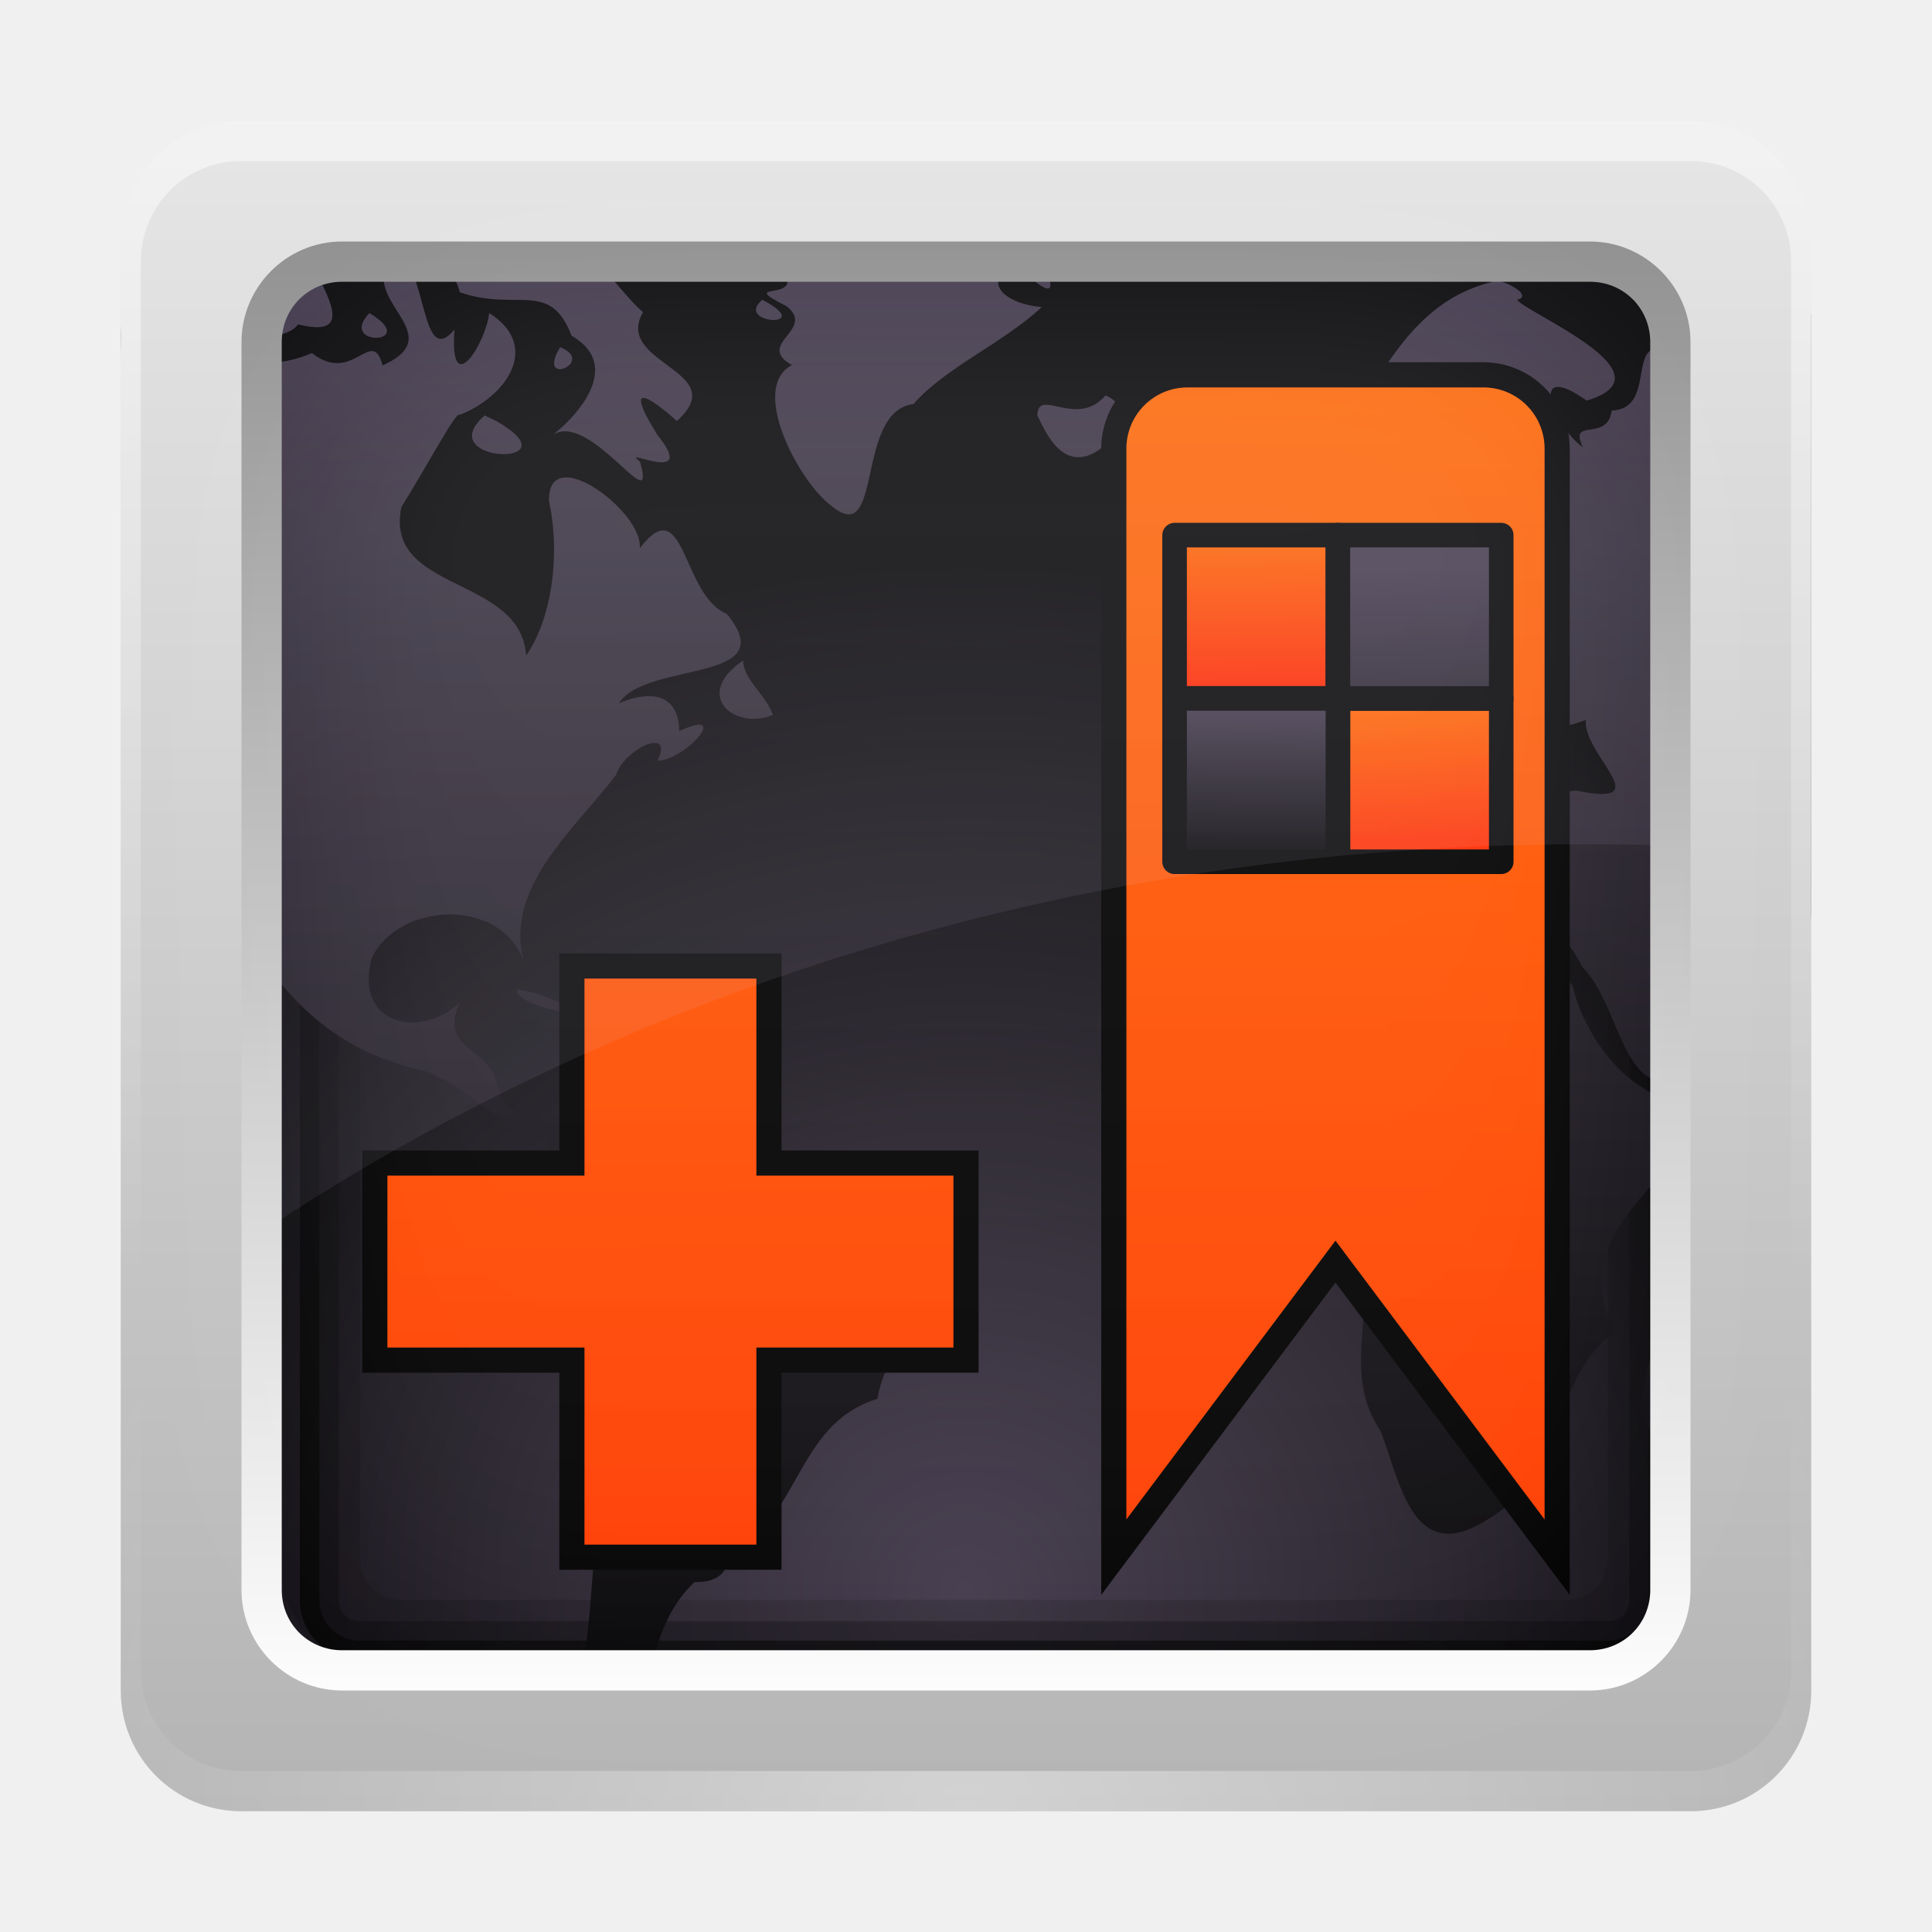
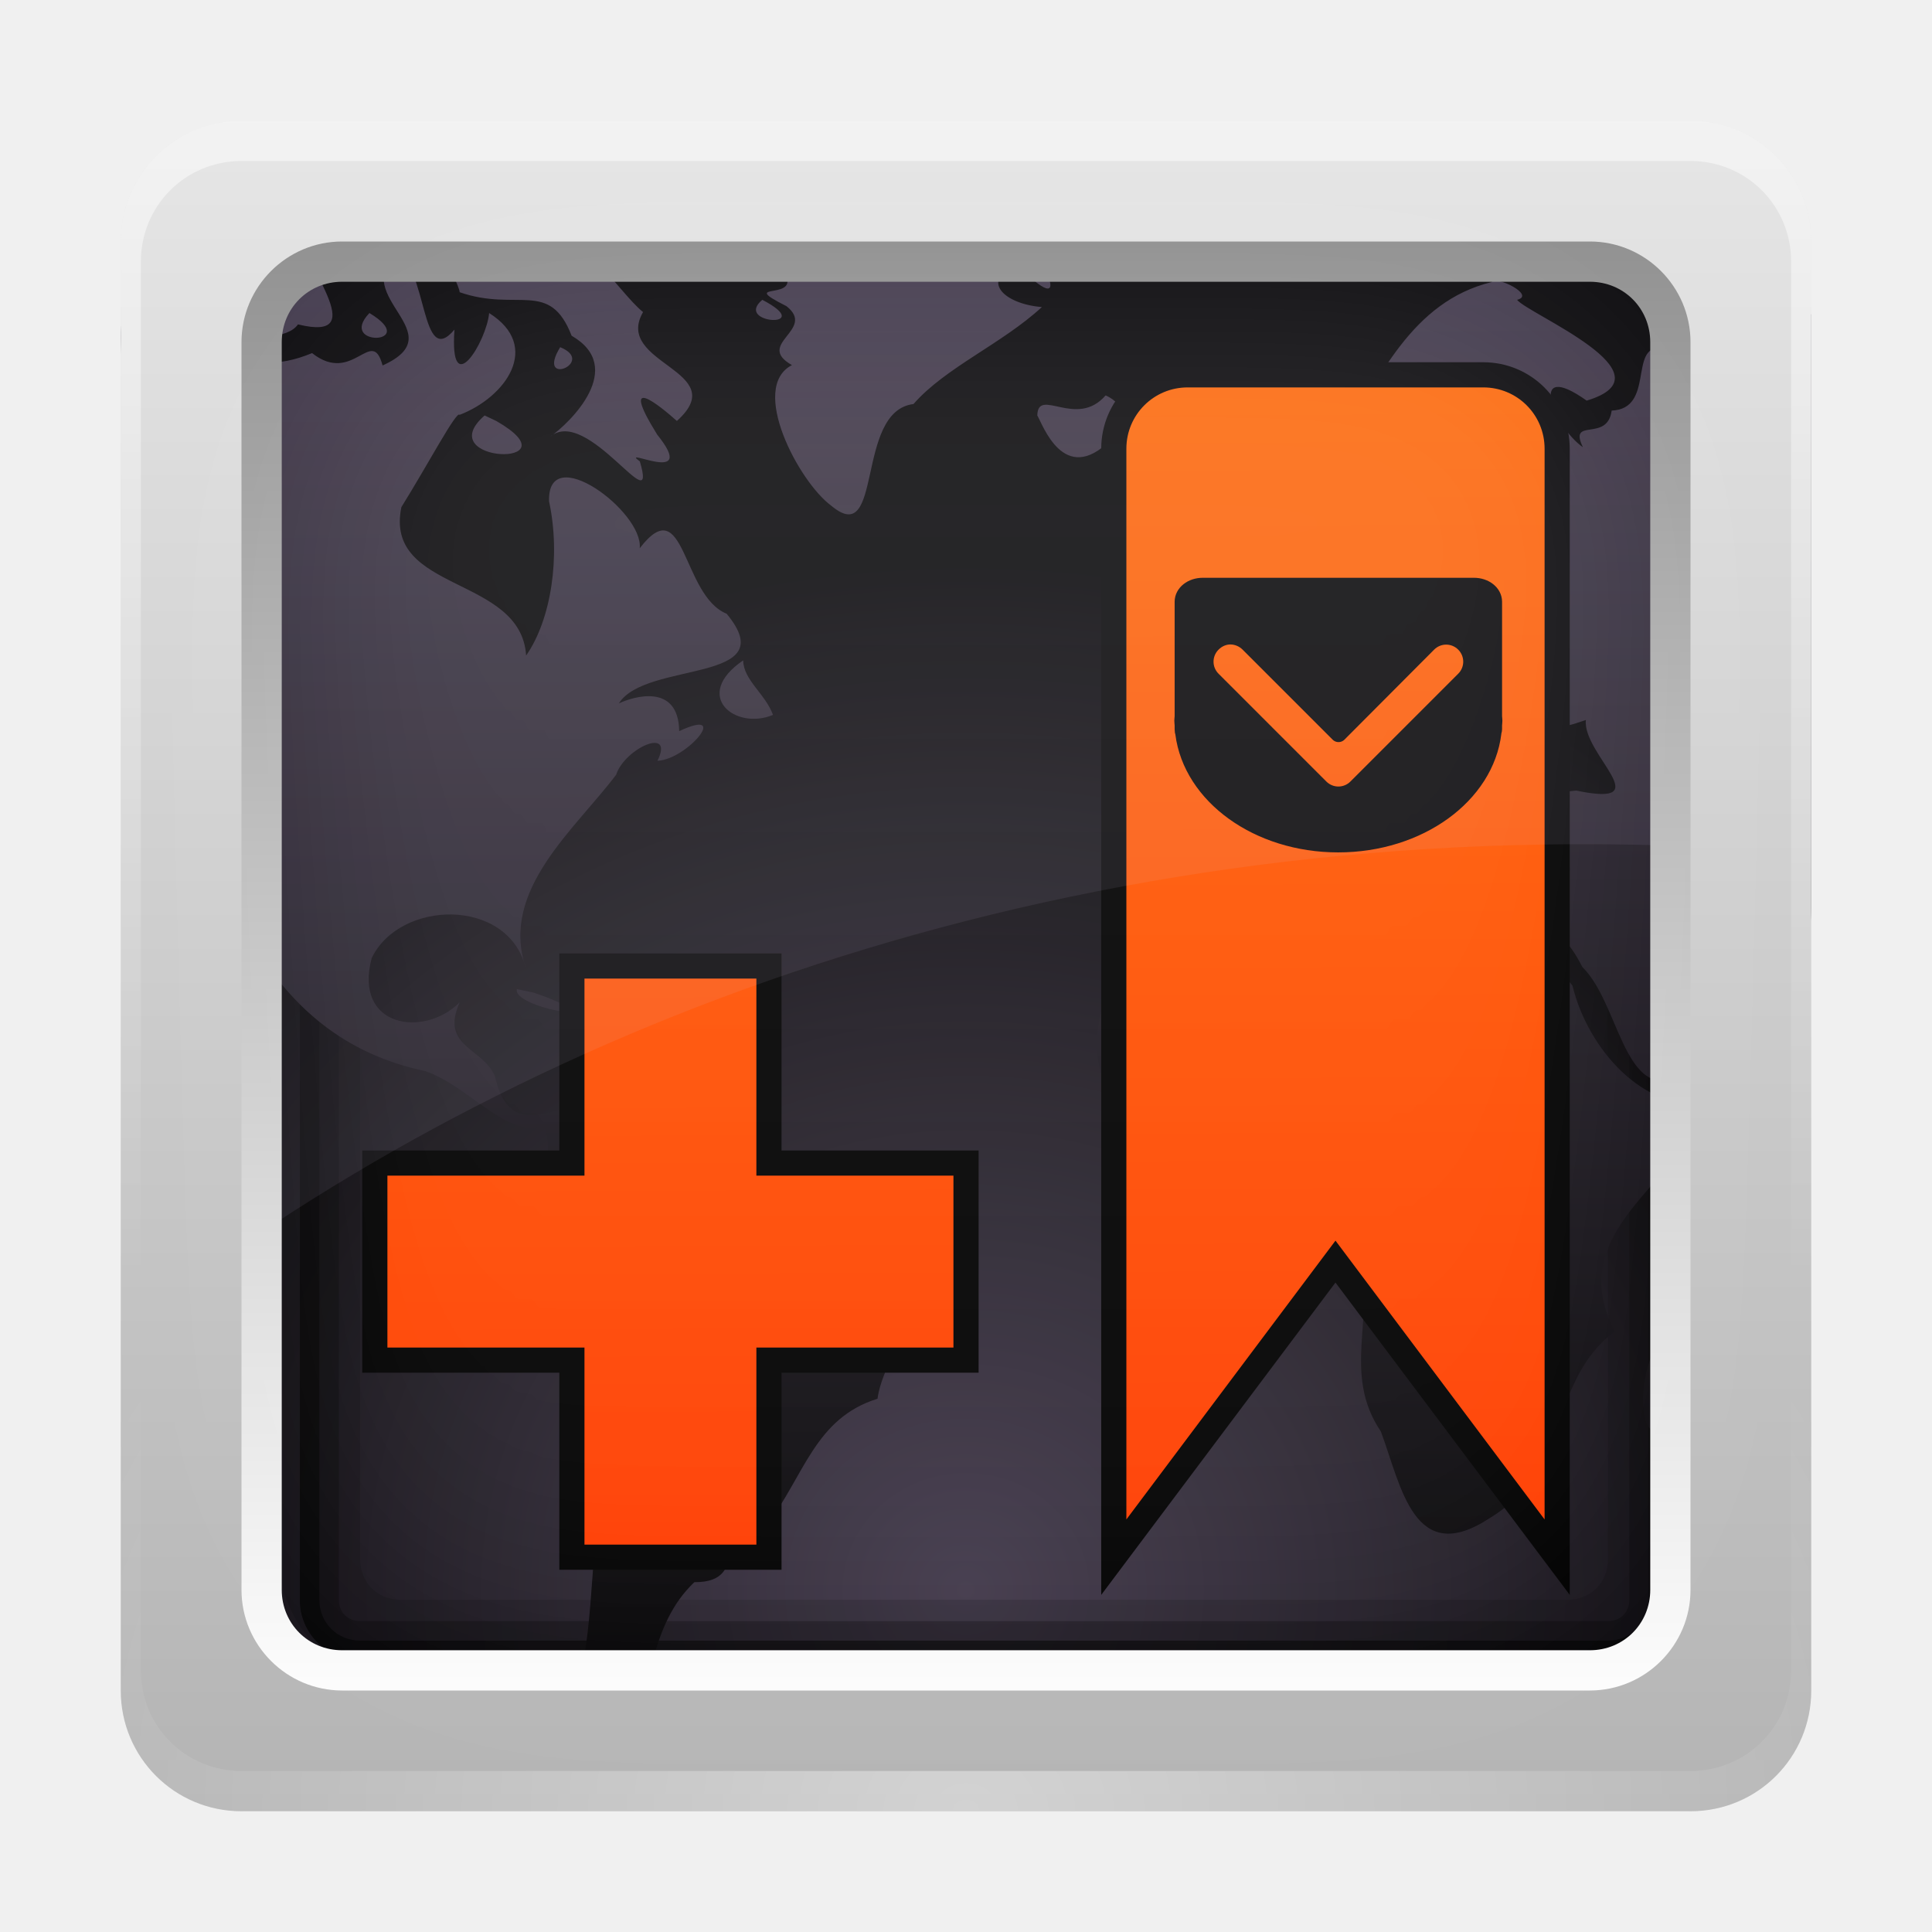
<svg xmlns="http://www.w3.org/2000/svg" xmlns:xlink="http://www.w3.org/1999/xlink" version="1.0" width="96" height="96" id="svg2408">
  <defs id="defs2410">
    <linearGradient x1="45.448" y1="92.54" x2="45.448" y2="7.017" id="ButtonShadow" gradientUnits="userSpaceOnUse" gradientTransform="scale(1.005865,0.994169)">
      <stop id="stop3750" style="stop-color:#000000;stop-opacity:1" offset="0" />
      <stop id="stop3752" style="stop-color:#000000;stop-opacity:0.588" offset="1" />
    </linearGradient>
    <filter color-interpolation-filters="sRGB" id="filter3174">
      <feGaussianBlur id="feGaussianBlur3176" stdDeviation="1.71" />
    </filter>
    <linearGradient id="linearGradient3224-6">
      <stop id="stop3226-2" style="stop-color:#42394b;stop-opacity:1" offset="0" />
      <stop id="stop3228-1" style="stop-color:#000000;stop-opacity:1" offset="1" />
    </linearGradient>
    <linearGradient id="linearGradient3187-5">
      <stop id="stop3189-3" style="stop-color:#b4b4b4;stop-opacity:1" offset="0" />
      <stop id="stop3191-2" style="stop-color:#e6e6e6;stop-opacity:1" offset="1" />
    </linearGradient>
    <linearGradient id="linearGradient3737-9">
      <stop id="stop3739-7" style="stop-color:#ffffff;stop-opacity:1" offset="0" />
      <stop id="stop3741-6" style="stop-color:#ffffff;stop-opacity:0" offset="1" />
    </linearGradient>
    <linearGradient id="linearGradient3465-2">
      <stop id="stop3467-0" style="stop-color:#919191;stop-opacity:1" offset="0" />
      <stop id="stop3469-6" style="stop-color:#fdfdfd;stop-opacity:1" offset="1" />
    </linearGradient>
    <linearGradient id="linearGradient3737-7-3">
      <stop id="stop3739-2-3" style="stop-color:#ffffff;stop-opacity:1" offset="0" />
      <stop id="stop3741-7-6" style="stop-color:#ffffff;stop-opacity:0" offset="1" />
    </linearGradient>
    <linearGradient id="linearGradient3737-4-0">
      <stop id="stop3739-8-4" style="stop-color:#ffffff;stop-opacity:1" offset="0" />
      <stop id="stop3741-71-8" style="stop-color:#ffffff;stop-opacity:0" offset="1" />
    </linearGradient>
    <clipPath id="clipPath3613-5">
      <rect width="84" height="84" rx="6" ry="6" x="6" y="6" id="rect3615-1" style="fill:#ffffff;fill-opacity:1;fill-rule:nonzero;stroke:none" />
    </clipPath>
    <filter x="-0.192" y="-0.192" width="1.384" height="1.384" color-interpolation-filters="sRGB" id="filter3794-2">
      <feGaussianBlur id="feGaussianBlur3796-9" stdDeviation="5.28" />
    </filter>
    <linearGradient xlink:href="#linearGradient3187-5" id="linearGradient4094" gradientUnits="userSpaceOnUse" x1="48" y1="90" x2="48" y2="5.988" />
    <linearGradient xlink:href="#linearGradient3737-9" id="linearGradient4096" gradientUnits="userSpaceOnUse" x1="36.357" y1="6" x2="36.357" y2="63.893" />
    <linearGradient xlink:href="#linearGradient3465-2" id="linearGradient4098" gradientUnits="userSpaceOnUse" gradientTransform="matrix(1.029412,0,0,1.029412,-1.411765,-1.411765)" x1="43.179" y1="13" x2="43.179" y2="83.295" />
    <radialGradient xlink:href="#linearGradient3737-7-3" id="radialGradient4100" gradientUnits="userSpaceOnUse" gradientTransform="matrix(1.157313,0,0,0.9959077,-7.551021,0.1971319)" cx="48" cy="90.172" fx="48" fy="90.172" r="42" />
    <linearGradient xlink:href="#linearGradient3737-4-0" id="linearGradient4102" gradientUnits="userSpaceOnUse" x1="48" y1="20.221" x2="48" y2="138.661" />
    <radialGradient xlink:href="#linearGradient3224-6" id="radialGradient4113" gradientUnits="userSpaceOnUse" gradientTransform="matrix(1.383005,-1.0350102e-8,0,1.312393,-17.14061,-23.7292)" cx="47.098" cy="78.287" fx="47.098" fy="78.287" r="38.957" />
    <filter id="filter3174-5" color-interpolation-filters="sRGB">
      <feGaussianBlur stdDeviation="1.71" id="feGaussianBlur3176-2" />
    </filter>
    <linearGradient gradientTransform="scale(1.005865,0.994169)" gradientUnits="userSpaceOnUse" id="ButtonShadow-4" y2="7.017" x2="45.448" y1="92.54" x1="45.448">
      <stop offset="0" style="stop-color:#000000;stop-opacity:1" id="stop3750-2" />
      <stop offset="1" style="stop-color:#000000;stop-opacity:0.588" id="stop3752-2" />
    </linearGradient>
    <filter id="filter3174-1" color-interpolation-filters="sRGB">
      <feGaussianBlur stdDeviation="1.71" id="feGaussianBlur3176-6" />
    </filter>
    <linearGradient gradientTransform="scale(1.005865,0.994169)" gradientUnits="userSpaceOnUse" id="ButtonShadow-9" y2="7.017" x2="45.448" y1="92.54" x1="45.448">
      <stop offset="0" style="stop-color:#000000;stop-opacity:1" id="stop3750-7" />
      <stop offset="1" style="stop-color:#000000;stop-opacity:0.588" id="stop3752-26" />
    </linearGradient>
    <filter id="filter3174-52" color-interpolation-filters="sRGB">
      <feGaussianBlur stdDeviation="1.71" id="feGaussianBlur3176-21" />
    </filter>
    <linearGradient gradientTransform="scale(1.005865,0.994169)" gradientUnits="userSpaceOnUse" id="ButtonShadow-77" y2="7.017" x2="45.448" y1="92.54" x1="45.448">
      <stop offset="0" style="stop-color:#000000;stop-opacity:1" id="stop3750-35" />
      <stop offset="1" style="stop-color:#000000;stop-opacity:0.588" id="stop3752-3" />
    </linearGradient>
    <linearGradient id="linearGradient4017-4">
      <stop id="stop4019-6" offset="0" style="stop-color:#ff6600;stop-opacity:1;" />
      <stop id="stop4021-5" offset="1" style="stop-color:#ff1e00;stop-opacity:1;" />
    </linearGradient>
    <linearGradient id="linearGradient3224-6-39">
      <stop offset="0" style="stop-color:#42394b;stop-opacity:1" id="stop3226-2-05" />
      <stop offset="1" style="stop-color:#000000;stop-opacity:1" id="stop3228-1-26" />
    </linearGradient>
    <filter id="filter3174-91" color-interpolation-filters="sRGB">
      <feGaussianBlur stdDeviation="1.71" id="feGaussianBlur3176-16" />
    </filter>
    <linearGradient gradientTransform="scale(1.005865,0.994169)" gradientUnits="userSpaceOnUse" id="ButtonShadow-95" y2="7.017" x2="45.448" y1="92.54" x1="45.448">
      <stop offset="0" style="stop-color:#000000;stop-opacity:1" id="stop3750-0" />
      <stop offset="1" style="stop-color:#000000;stop-opacity:0.588" id="stop3752-11" />
    </linearGradient>
    <linearGradient id="linearGradient3224-4">
      <stop offset="0" style="stop-color:#42394b;stop-opacity:1" id="stop3226-90" />
      <stop offset="1" style="stop-color:#000000;stop-opacity:1" id="stop3228-78" />
    </linearGradient>
    <linearGradient xlink:href="#ButtonShadow-95" id="linearGradient16890" gradientUnits="userSpaceOnUse" gradientTransform="scale(1.005865,0.994169)" x1="45.448" y1="92.54" x2="45.448" y2="7.017" />
    <linearGradient xlink:href="#linearGradient4017-4" id="linearGradient16897" gradientUnits="userSpaceOnUse" gradientTransform="matrix(3.385301,0,0,3.982708,3.9375,-3.40625)" x1="11.999" y1="5.532" x2="12.083" y2="30.349" />
    <linearGradient xlink:href="#linearGradient3224-4" id="linearGradient16904" gradientUnits="userSpaceOnUse" gradientTransform="translate(-169.2,-20.7)" x1="218.4" y1="27.9" x2="218.7" y2="109.8" />
-     <linearGradient xlink:href="#linearGradient4017-4" id="linearGradient24717" gradientUnits="userSpaceOnUse" gradientTransform="translate(49.40009,-5.475061)" x1="177" y1="2.7" x2="178.2" y2="104.1" />
-     <linearGradient xlink:href="#linearGradient4017-4" id="linearGradient24719" gradientUnits="userSpaceOnUse" gradientTransform="translate(40.30008,-6.37494)" x1="277.5" y1="102" x2="282.9" y2="204.6" />
-     <linearGradient xlink:href="#linearGradient3224-4" id="linearGradient24721" gradientUnits="userSpaceOnUse" gradientTransform="translate(33.10009,-4.575057)" x1="290.1" y1="22.2" x2="293.7" y2="236.4" />
-     <linearGradient xlink:href="#linearGradient3224-6-39" id="linearGradient24723" gradientUnits="userSpaceOnUse" gradientTransform="translate(53.9001,-29.77496)" x1="164.1" y1="107.4" x2="163.5" y2="199.8" />
  </defs>
  <g id="layer2-8" style="display:none" transform="translate(127.2,68.7)">
    <rect width="86" height="85" rx="6" ry="6" x="5" y="7" id="rect3745-7" style="opacity:0.9;fill:url(#ButtonShadow-4);fill-opacity:1;fill-rule:nonzero;stroke:none;filter:url(#filter3174-5)" />
  </g>
  <rect style="fill:url(#radialGradient4113);fill-opacity:1;stroke:none" id="rect3461-7" y="8.744" x="9.039" ry="6.173" rx="5.853" height="78.516" width="77.915" />
  <path style="opacity:0.6;color:#000000;fill:#000000;fill-opacity:1;fill-rule:nonzero;stroke:none;stroke-width:1;marker:none;visibility:visible;display:inline;overflow:visible;enable-background:accumulate" id="rect3977-9" d="m 17.898,14.49 c -1.662,0 -3,1.338 -3,3 l 0,62 c 0,1.662 1.338,3 3,3 l 62,0 c 1.662,0 3,-1.338 3,-3 l 0,-62 c 0,-1.662 -1.338,-3 -3,-3 l -62,0 z m 0,0.969 62,0 c 1.14,0 2.031,0.891 2.031,2.031 l 0,62 c 0,1.14 -0.891,2.031 -2.031,2.031 l -62,0 c -1.14,0 -2.031,-0.891 -2.031,-2.031 l 0,-62 c 0,-1.14 0.891,-2.031 2.031,-2.031 z" />
  <g id="layer2" style="display:none">
    <rect width="86" height="85" rx="6" ry="6" x="5" y="7" id="rect3745" style="opacity:0.9;fill:url(#ButtonShadow);fill-opacity:1;fill-rule:nonzero;stroke:none;filter:url(#filter3174)" />
  </g>
  <path style="font-size:medium;font-style:normal;font-variant:normal;font-weight:normal;font-stretch:normal;text-indent:0;text-align:start;text-decoration:none;line-height:normal;letter-spacing:normal;word-spacing:normal;text-transform:none;direction:ltr;block-progression:tb;writing-mode:lr-tb;text-anchor:start;opacity:0.15;color:#000000;fill:#000000;fill-opacity:1;stroke:none;stroke-width:4;marker:none;visibility:visible;display:inline;overflow:visible;enable-background:accumulate;font-family:Abandoned Bitplane;-inkscape-font-specification:Abandoned Bitplane" id="rect3222-3-8" d="m 19.898,13.49 c -3.289,0 -6,2.711 -6,6 l 0,58 c 0,3.289 2.711,6 6,6 l 58,0 c 3.289,0 6,-2.711 6,-6 l 0,-58 c 0,-3.289 -2.711,-6 -6,-6 l -58,0 z m 0,4 58,0 c 1.143,0 2,0.857 2,2 l 0,58 c 0,1.143 -0.857,2 -2,2 l -58,0 c -1.143,0 -2,-0.857 -2,-2 l 0,-58 c 0,-1.143 0.857,-2 2,-2 z" />
  <path style="opacity:0.3;color:#000000;fill:#000000;fill-opacity:1;fill-rule:nonzero;stroke:none;stroke-width:1;marker:none;visibility:visible;display:inline;overflow:visible;enable-background:accumulate" id="rect3981-0" d="m 17.898,14.49 c -1.662,0 -3,1.338 -3,3 l 0,62 c 0,1.662 1.338,3 3,3 l 62,0 c 1.662,0 3,-1.338 3,-3 l 0,-62 c 0,-1.662 -1.338,-3 -3,-3 l -62,0 z m 0,1.938 62,0 c 0.618,0 1.062,0.444 1.062,1.062 l 0,62 c 0,0.618 -0.444,1.062 -1.062,1.062 l -62,0 c -0.618,0 -1.062,-0.444 -1.062,-1.062 l 0,-62 c 0,-0.618 0.444,-1.062 1.062,-1.062 z" />
  <g id="activity-gmail" display="block" style="display:block" transform="translate(2.024999,106.6005)" />
  <g id="layer2-4" style="display:none" transform="translate(293.4,25.8)">
    <rect width="86" height="85" rx="6" ry="6" x="5" y="7" id="rect3745-2" style="opacity:0.9;fill:url(#ButtonShadow-9);fill-opacity:1;fill-rule:nonzero;stroke:none;filter:url(#filter3174-1)" />
  </g>
  <g id="layer2-1" style="display:none" transform="translate(361.8391,197.7652)">
    <rect width="86" height="85" rx="6" ry="6" x="5" y="7" id="rect3745-0" style="opacity:0.9;fill:url(#ButtonShadow-77);fill-opacity:1;fill-rule:nonzero;stroke:none;filter:url(#filter3174-52)" />
  </g>
  <path d="m 36.274,7.499 c 1.65,2.217 0.113,5.918 2.601,5.882 1.212,1.714 -2.415,0.511 0.204,1.832 1.506,1.187 -1.593,1.865 0.272,2.929 -2.15,1.11 0.348,5.804 1.945,6.979 2.628,2.213 1.162,-4.686 4.095,-5.045 1.593,-1.82 4.392,-2.988 6.379,-4.818 -1.942,-0.158 -3.076,-1.367 -1.237,-2.116 3.385,3.47 0.849,-1.644 -1.025,-2.453 1.813,-0.577 3.577,-0.154 3.325,-1.651 1.916,-1.403 -1.842,-1.855 -3.184,-1.538 -4.458,0 -8.917,0 -13.375,0 z m -27.802,1.448 c -2.45,0.698 -2.621,6.555 -0.158,3.303 0.604,-1.335 3.397,-2.945 0.158,-3.303 z m 11.446,0.204 c -1.412,2.215 0.205,3.992 1.38,1.289 0.832,-1.128 -0.618,-1.248 -1.38,-1.289 z m 3.529,0.498 c -2.729,1.265 -0.673,4.216 -0.605,4.872 2.875,0.995 4.473,-0.65 5.561,2.161 2.735,1.577 -0.054,4.317 -1.081,5.031 1.849,-1.611 5.404,4.38 4.472,1.215 -1.112,-0.812 2.985,1.305 0.86,-1.335 -1.956,-3.153 0.155,-1.411 0.98,-0.676 2.805,-2.516 -3.174,-2.82 -1.681,-5.41 -1.308,-1.06 -3.023,-4.269 -5.339,-3.642 -1.55,2.006 -0.214,-4.37 -2.489,-1.18 -0.118,1.783 -0.043,4.046 -0.706,0.957 -0.444,-0.541 0.764,-1.798 0.027,-1.994 z m -5.565,0.023 c -1.832,0.611 -1.733,3.086 0.519,3.352 0.771,-0.88 0.306,-3.185 -0.519,-3.352 z m -7.148,0.792 c -2.379,0.564 -1.408,2.483 -0.68,3.023 -2.945,0.738 4.496,0.943 0.793,1.41 -3.081,1.231 2.967,2.681 3.959,1.222 3.804,0.931 0.137,-3.047 -0.197,-5.203 -1.613,-1.731 -0.064,3.992 -1.522,0.184 -0.509,1.131 -2.127,0.167 -2.353,-0.637 z m 75.601,0.249 c -3.192,1.25 1.984,5.966 0.698,1.675 -0.128,-0.518 0.288,-1.887 -0.698,-1.675 z m -66.666,1.9 c -2.294,2.157 2.916,3.94 -0.659,5.547 -0.536,-2.003 -1.458,1.002 -3.503,-0.615 -3.516,1.464 -5.314,-0.763 -8.258,-2.29 -1.768,-0.22 -1.104,1.681 -1.221,3.46 0,4.918 0,9.837 0,14.755 1.733,1.824 0.676,0.805 0,0.302 0.951,3.242 -0.42,7.98 3.331,9.866 0.638,1.183 3.313,6.223 3.436,4.715 -1.341,-1.405 -2.717,-5.617 -0.448,-1.863 2.033,3.569 4.775,5.883 8.78,6.733 2.19,0.745 3.991,3.307 5.917,2.743 1.089,2.872 -3.227,5.63 0.145,8.309 1.761,2.712 4.716,4.49 3.116,8.298 -1.119,3.718 -0.64,7.77 -1.608,11.234 -0.3,2.109 2.938,7.461 2.657,3.175 0.946,-2.978 0.921,-6.256 3.148,-8.365 3.047,0.024 0.582,-3.278 3.607,-2.846 1.846,-2.42 2.38,-5.307 5.495,-6.268 0.372,-2.938 5.179,-7.437 0.213,-8.58 -1.35,-0.665 -4.824,-0.905 -4.559,-1.233 0.538,-2.915 -4.493,-3.745 -6.634,-4.937 -2.811,-1.996 -7.034,3.316 -8.025,-1.261 -0.591,-1.44 -2.751,-1.463 -1.758,-3.685 -1.789,1.78 -5.289,1.239 -4.373,-2.199 1.392,-2.896 6.736,-3.033 7.646,0.45 -1.264,-3.841 2.444,-6.831 4.503,-9.564 0.419,-1.306 2.91,-2.428 2.053,-0.692 1.46,-0.053 3.673,-2.689 1.079,-1.472 -0.037,-2.404 -2.273,-1.72 -2.998,-1.379 1.344,-2.134 8.245,-0.967 5.355,-4.455 -2.239,-0.908 -2.053,-6.204 -4.318,-3.254 0.191,-1.818 -4.61,-5.377 -4.505,-2.328 0.586,2.728 0.107,5.871 -1.14,7.659 -0.26,-3.998 -7.076,-3.114 -6.199,-7.374 1.269,-2.03 2.753,-4.838 2.894,-4.585 2.275,-0.869 4.105,-3.397 1.468,-5.058 -0.141,1.448 -1.983,4.436 -1.724,0.822 -1.706,2.023 -1.316,-3.219 -2.914,-3.763 z m 54.45,1.403 c -3.996,0.978 -5.58,4.796 -7.557,7.958 -2.914,1.314 -2.803,6.958 0.452,5.156 0.871,1.522 -0.61,3.922 1.928,1.931 2.047,-2.71 0.358,-7.093 3.841,-8.802 0.254,1.329 -3.213,6.29 0.837,5.474 3.662,0.138 -2.662,0.365 -0.881,2.705 -1.85,-1.098 -0.889,2.999 -3.304,2.046 -2.092,1.139 -3.464,-0.529 -2.985,-2.355 -1.646,0.961 0.518,3.67 -2.34,3.833 -0.64,2.274 -5.903,1.931 -2.91,4.246 1.329,3.445 -4.952,0.216 -3.169,4.351 1.525,4.088 4.722,-1.355 6.019,-2.406 2.502,-1.942 6.211,3.311 3.959,3.506 2.525,-0.339 2.006,-2.741 -0.017,-3.671 -1.093,-2.835 3.459,1.39 3.207,2.812 1.606,3.008 0.945,-3.08 2.579,-0.385 -0.191,2.843 6.574,0.669 3.344,4.292 -2.777,0.56 -5.51,-0.716 -7.901,0.101 -2.225,-0.02 -2.113,-2.398 -2.924,-2.994 -2.83,0.23 -6.328,0.204 -8.223,2.491 -2.049,2.812 -5.004,6.744 -2.771,10.335 2.235,5.321 7.777,0.276 10.963,3.419 0.947,1.31 -0.821,2.868 1.297,4.287 0.797,3.024 -0.904,5.894 1.052,8.785 1.012,2.718 1.64,6.787 5.406,4.303 3.986,-2.399 2.924,-6.823 6.213,-9.273 -2.602,-5.038 3.184,-7.247 4.627,-11.337 -3.154,0.462 -5.964,-2.684 -6.726,-5.85 -1.325,-1.538 -0.984,-3.805 0.496,-0.916 2.034,1.972 2.078,7.823 5.841,4.813 1.72,-0.72 6.419,-3.466 2.675,-4.715 -2.413,1.748 -5.075,-5.224 -1.532,-1.18 2.576,1.093 4.38,1.745 4.38,-1.88 0,-9.766 0,-19.665 0,-29.497 -0.802,0.82 -2.864,2.335 -3.904,1.329 -1.79,0.249 -4.154,3.734 -3.591,0.366 -1.556,-0.103 -0.279,3.021 -2.417,3.108 -0.215,1.606 -2.16,0.297 -1.429,1.822 -1.501,-1.065 -2.771,-4.427 0.186,-2.317 4.391,-1.318 -2.896,-4.29 -3.458,-5.009 0.945,-0.227 -1.029,-1.212 -1.267,-0.882 z m -36.24,0.882 c -1.462,1.218 2.779,1.448 0,0 z m -19.522,0.656 c -1.635,1.71 2.603,1.572 0,0 z m 9.478,1.697 c -1.238,2.029 1.829,0.749 0,0 z m 27.101,2.398 c -1.449,1.669 -3.362,-0.439 -3.393,0.995 0.263,0.433 1.315,3.527 3.619,1.244 1.237,-0.522 0.75,-1.837 -0.226,-2.24 z m -30.856,0.995 c -2.749,2.401 4.668,2.623 0.582,0.275 l -0.582,-0.275 z m 36.262,6.651 c -1.979,1.291 0.949,4.033 -0.043,5.321 -1.24,2.161 4.608,-0.152 1.485,-1.877 -0.223,-1.482 -1.83,-3.289 -1.442,-3.444 z m -1.335,2.601 c -2.757,0.78 -0.626,4.806 0.351,1.014 0.055,-0.22 0.129,-1.021 -0.351,-1.014 z m -22.079,2.918 c -2.565,1.75 -0.398,3.496 1.482,2.709 -0.386,-1.056 -1.464,-1.721 -1.482,-2.709 z m 48.455,2.941 c 1.28,0.646 -2.346,1.75 -0.05,2.887 1.336,1.572 0.832,4.945 -1.339,2.558 0.403,-2.666 -2.944,-4.657 1.389,-5.445 z m -6.583,0.023 c -0.174,1.713 3.694,4.375 -0.475,3.506 -2.205,0.259 -5.507,-0.067 -2.729,-2.816 0.878,-0.527 3.182,1.819 1.983,-0.374 0.425,-0.027 0.821,-0.188 1.222,-0.317 z m -12.736,3.71 c -1.608,1.036 1.112,1.831 0,0 z m -40.379,9.659 c -0.271,0.905 5.086,1.822 1.389,0.372 l -0.551,-0.194 -0.838,-0.178 z m 4.162,1.289 c -1.625,1.65 3.348,0.493 0,0 z m 54.337,15.134 c -3.531,0.091 -3.061,9.202 -0.6,3.811 0.233,-1.17 1.169,-2.714 0.6,-3.811 z" id="path3522-3" style="fill:url(#linearGradient16904);fill-opacity:1;stroke:none;display:inline" />
  <g id="layer2-9" style="display:none" transform="translate(186.6,103.8)">
    <rect width="86" height="85" rx="6" ry="6" x="5" y="7" id="rect3745-19" style="opacity:0.9;fill:url(#linearGradient16890);fill-opacity:1;fill-rule:nonzero;stroke:none;filter:url(#filter3174-91)" />
  </g>
  <path style="fill:url(#linearGradient16897);fill-opacity:1;stroke:#000000;stroke-width:1.25;stroke-opacity:1;display:inline" id="path3102" d="m 59.016,18.625 c -2.034,0 -3.672,1.638 -3.672,3.672 l 0,3.672 0,51.406 L 66.359,62.688 77.375,77.375 l 0,-51.406 0,-3.672 C 77.375,20.263 75.737,18.625 73.703,18.625 l -14.688,0 z M 28.417,48 l 0,9.792 -9.792,0 0,9.792 9.792,0 0,9.792 9.792,0 0,-9.792 9.792,0 0,-9.792 -9.792,0 0,-9.792 -9.792,0 z" />
-   <g id="g24709" transform="matrix(0.08615147,0,0,0.08615147,43.61555,28.19842)" style="stroke:#000000;stroke-width:14.173;stroke-linejoin:round;stroke-miterlimit:4;stroke-opacity:1;stroke-dasharray:none">
-     <g transform="translate(-16.8,-17.4)" id="g24697" style="stroke:#000000;stroke-width:14.173;stroke-linejoin:round;stroke-miterlimit:4;stroke-opacity:1;stroke-dasharray:none">
-       <rect style="fill:url(#linearGradient24717);fill-opacity:1;fill-rule:nonzero;stroke:#000000;stroke-width:14.173;stroke-linejoin:round;stroke-miterlimit:4;stroke-opacity:1;stroke-dasharray:none" id="rect23861" width="94.2" height="94.2" x="188" y="-1.275" />
-       <g id="g24689" transform="translate(8.200005,0)" style="stroke:#000000;stroke-width:14.173;stroke-linejoin:round;stroke-miterlimit:4;stroke-opacity:1;stroke-dasharray:none">
-         <rect y="92.925" x="274" height="94.2" width="94.2" id="rect23861-6" style="fill:url(#linearGradient24719);fill-opacity:1;fill-rule:nonzero;stroke:#000000;stroke-width:14.173;stroke-linejoin:round;stroke-miterlimit:4;stroke-opacity:1;stroke-dasharray:none" />
-         <rect y="-1.275" x="274" height="94.2" width="94.2" id="rect23861-4" style="fill:url(#linearGradient24721);fill-opacity:1;fill-rule:nonzero;stroke:#000000;stroke-width:14.173;stroke-linejoin:round;stroke-miterlimit:4;stroke-opacity:1;stroke-dasharray:none" />
-       </g>
-     </g>
-     <rect y="75.525" x="171.2" height="94.2" width="94.2" id="rect23861-0" style="fill:url(#linearGradient24723);fill-opacity:1;fill-rule:nonzero;stroke:#000000;stroke-width:14.173;stroke-linejoin:round;stroke-miterlimit:4;stroke-opacity:1;stroke-dasharray:none" />
-   </g>
+   <path style="fill:#000000;fill-opacity:1;fill-rule:nonzero;stroke:#000000;stroke-width:0.832;stroke-linejoin:round;stroke-miterlimit:4;stroke-opacity:1;stroke-dasharray:none" d="m 59.763,29.126 c -0.544,0 -0.98,0.343 -0.98,0.774 l 0,5.704 c -0.003,0.071 -0.016,0.133 -0.016,0.205 0,0.072 0.013,0.15 0.016,0.221 l 0,0.205 c 0,0.068 0.011,0.142 0.032,0.205 0.396,3.091 3.677,5.499 7.679,5.499 4.018,0 7.321,-2.422 7.695,-5.53 0.002,-0.008 -0.002,-0.024 0,-0.032 0.01,-0.044 0.032,-0.096 0.032,-0.142 l 0,-0.205 c 0.003,-0.071 0.016,-0.149 0.016,-0.221 0,-0.072 -0.013,-0.134 -0.016,-0.205 l 0,-5.704 c 0,-0.431 -0.436,-0.774 -0.98,-0.774 l -13.478,0 z m 1.375,2.481 c 0.323,0 0.653,0.132 0.901,0.379 l 4.472,4.472 4.456,-4.472 c 0.495,-0.495 1.29,-0.495 1.785,0 0.495,0.495 0.495,1.29 0,1.785 l -5.356,5.356 c -0.495,0.495 -1.29,0.495 -1.785,0 l -5.356,-5.356 c -0.495,-0.495 -0.495,-1.29 0,-1.785 0.248,-0.248 0.562,-0.379 0.885,-0.379 z" id="rect24784" />
  <path style="opacity:0.08;fill:#d9c6ed;fill-opacity:1;stroke:none" id="rect3256-3" d="m 14.898,8.74 c -3.242,0 -5.844,2.767 -5.844,6.187 l 0,49.062 C 27.879,50.131 54.866,40.196 86.961,42.208 l 0,-27.281 c 0,-3.42 -2.633,-6.187 -5.875,-6.187 l -66.188,0 z" />
  <g id="layer1" style="display:inline">
    <path d="M 12,6 C 8.676,6 6,8.676 6,12 l 0,72 c 0,3.324 2.676,6 6,6 l 72,0 c 3.324,0 6,-2.676 6,-6 L 90,12 C 90,8.676 87.324,6 84,6 L 12,6 z m 5,7 62,0 c 2.216,0 4,1.784 4,4 l 0,62 c 10e-7,2.216 -1.784,4 -4,4 l -62,0 c -2.216,10e-7 -4,-1.784 -4,-4 l 0,-62 c 0,-2.216 1.784,-4 4,-4 z" id="rect2419" style="fill:url(#linearGradient4094);fill-opacity:1;fill-rule:nonzero;stroke:none" />
    <path d="M 12,6 C 8.676,6 6,8.676 6,12 l 0,2 0,68 0,2 c 0,0.335 0.041,0.651 0.094,0.969 0.049,0.296 0.097,0.597 0.188,0.875 0.01,0.03 0.021,0.064 0.031,0.094 0.099,0.288 0.235,0.547 0.375,0.812 0.145,0.274 0.316,0.536 0.5,0.781 0.184,0.246 0.374,0.473 0.594,0.688 0.44,0.428 0.943,0.815 1.5,1.094 0.279,0.14 0.573,0.247 0.875,0.344 -0.256,-0.1 -0.487,-0.236 -0.719,-0.375 -0.007,-0.004 -0.024,0.004 -0.031,0 -0.032,-0.019 -0.062,-0.043 -0.094,-0.062 -0.12,-0.077 -0.231,-0.164 -0.344,-0.25 -0.106,-0.081 -0.213,-0.161 -0.312,-0.25 C 8.478,88.557 8.309,88.373 8.156,88.188 8.049,88.057 7.938,87.922 7.844,87.781 7.819,87.743 7.805,87.695 7.781,87.656 7.716,87.553 7.651,87.452 7.594,87.344 7.493,87.149 7.388,86.928 7.312,86.719 7.305,86.697 7.289,86.678 7.281,86.656 7.249,86.564 7.245,86.469 7.219,86.375 7.188,86.268 7.148,86.172 7.125,86.062 7.052,85.721 7,85.364 7,85 L 7,83 7,15 7,13 C 7,10.218 9.218,8 12,8 l 2,0 68,0 2,0 c 2.782,0 5,2.218 5,5 l 0,2 0,68 0,2 c 0,0.364 -0.052,0.721 -0.125,1.062 -0.044,0.207 -0.088,0.398 -0.156,0.594 -0.008,0.022 -0.023,0.041 -0.031,0.062 -0.063,0.174 -0.138,0.367 -0.219,0.531 -0.042,0.083 -0.079,0.17 -0.125,0.25 -0.055,0.097 -0.127,0.188 -0.188,0.281 -0.094,0.141 -0.205,0.276 -0.312,0.406 -0.143,0.174 -0.303,0.347 -0.469,0.5 -0.011,0.01 -0.02,0.021 -0.031,0.031 -0.138,0.126 -0.285,0.234 -0.438,0.344 -0.103,0.073 -0.204,0.153 -0.312,0.219 -0.007,0.004 -0.024,-0.004 -0.031,0 -0.232,0.139 -0.463,0.275 -0.719,0.375 0.302,-0.097 0.596,-0.204 0.875,-0.344 0.557,-0.279 1.06,-0.666 1.5,-1.094 0.22,-0.214 0.409,-0.442 0.594,-0.688 0.184,-0.246 0.355,-0.508 0.5,-0.781 0.14,-0.265 0.276,-0.525 0.375,-0.812 0.01,-0.031 0.021,-0.063 0.031,-0.094 0.09,-0.278 0.139,-0.579 0.188,-0.875 C 89.959,84.651 90,84.335 90,84 l 0,-2 0,-68 0,-2 C 90,8.676 87.324,6 84,6 L 12,6 z" id="rect3728" style="opacity:0.5;fill:url(#linearGradient4096);fill-opacity:1;fill-rule:nonzero;stroke:none" />
    <path d="m 17,12 c -2.753,0 -5,2.247 -5,5 l 0,62 c 0,2.753 2.247,5 5,5 l 62,0 c 2.753,0 5,-2.247 5,-5 l 0,-62 c 0,-2.753 -2.247,-5 -5,-5 l -62,0 z m 0,2 62,0 c 1.679,0 3,1.321 3,3 l 0,62 c 10e-7,1.679 -1.321,3 -3,3 l -62,0 c -1.679,0 -3,-1.321 -3,-3 l 0,-62 c 0,-1.679 1.321,-3 3,-3 z" id="rect3425" style="fill:url(#linearGradient4098);fill-opacity:1;fill-rule:nonzero;stroke:none" />
    <path d="M 12,90 C 8.676,90 6,87.324 6,84 L 6,82 6,14 6,12 c 0,-0.335 0.041,-0.651 0.094,-0.969 0.049,-0.296 0.097,-0.597 0.188,-0.875 C 6.291,10.126 6.302,10.093 6.312,10.062 6.411,9.775 6.547,9.515 6.688,9.25 6.832,8.976 7.003,8.714 7.188,8.469 7.372,8.223 7.561,7.995 7.781,7.781 8.221,7.353 8.724,6.967 9.281,6.688 9.56,6.548 9.855,6.441 10.156,6.344 9.9,6.444 9.67,6.58 9.438,6.719 c -0.007,0.004 -0.024,-0.004 -0.031,0 -0.032,0.019 -0.062,0.043 -0.094,0.062 -0.12,0.077 -0.231,0.164 -0.344,0.25 -0.106,0.081 -0.213,0.161 -0.312,0.25 C 8.478,7.443 8.309,7.627 8.156,7.812 8.049,7.943 7.938,8.078 7.844,8.219 7.819,8.257 7.805,8.305 7.781,8.344 7.716,8.447 7.651,8.548 7.594,8.656 7.493,8.851 7.388,9.072 7.312,9.281 7.305,9.303 7.289,9.322 7.281,9.344 7.249,9.436 7.245,9.531 7.219,9.625 7.188,9.732 7.148,9.828 7.125,9.938 7.052,10.279 7,10.636 7,11 l 0,2 0,68 0,2 c 0,2.782 2.218,5 5,5 l 2,0 68,0 2,0 c 2.782,0 5,-2.218 5,-5 l 0,-2 0,-68 0,-2 C 89,10.636 88.948,10.279 88.875,9.938 88.831,9.731 88.787,9.54 88.719,9.344 88.711,9.322 88.695,9.303 88.688,9.281 88.625,9.108 88.549,8.914 88.469,8.75 88.427,8.667 88.39,8.58 88.344,8.5 88.289,8.403 88.217,8.312 88.156,8.219 88.062,8.078 87.951,7.943 87.844,7.812 87.701,7.638 87.541,7.466 87.375,7.312 87.364,7.302 87.355,7.291 87.344,7.281 87.205,7.156 87.059,7.047 86.906,6.938 86.804,6.864 86.702,6.784 86.594,6.719 c -0.007,-0.004 -0.024,0.004 -0.031,0 -0.232,-0.139 -0.463,-0.275 -0.719,-0.375 0.302,0.097 0.596,0.204 0.875,0.344 0.557,0.279 1.06,0.666 1.5,1.094 0.22,0.214 0.409,0.442 0.594,0.688 0.184,0.246 0.355,0.508 0.5,0.781 0.14,0.265 0.276,0.525 0.375,0.812 0.01,0.031 0.021,0.063 0.031,0.094 0.09,0.278 0.139,0.579 0.188,0.875 C 89.959,11.349 90,11.665 90,12 l 0,2 0,68 0,2 c 0,3.324 -2.676,6 -6,6 l -72,0 z" id="path3615" style="opacity:0.4;fill:url(#radialGradient4100);fill-opacity:1;fill-rule:nonzero;stroke:none" />
    <rect width="66" height="66" rx="12" ry="12" x="15" y="15" clip-path="url(#clipPath3613-5)" id="rect3171" style="opacity:0.1;fill:url(#linearGradient4102);fill-opacity:1;fill-rule:nonzero;stroke:#ffffff;stroke-width:0.5;stroke-linecap:round;stroke-linejoin:miter;stroke-miterlimit:4;stroke-opacity:1;stroke-dasharray:none;stroke-dashoffset:0;filter:url(#filter3794-2)" />
  </g>
</svg>
